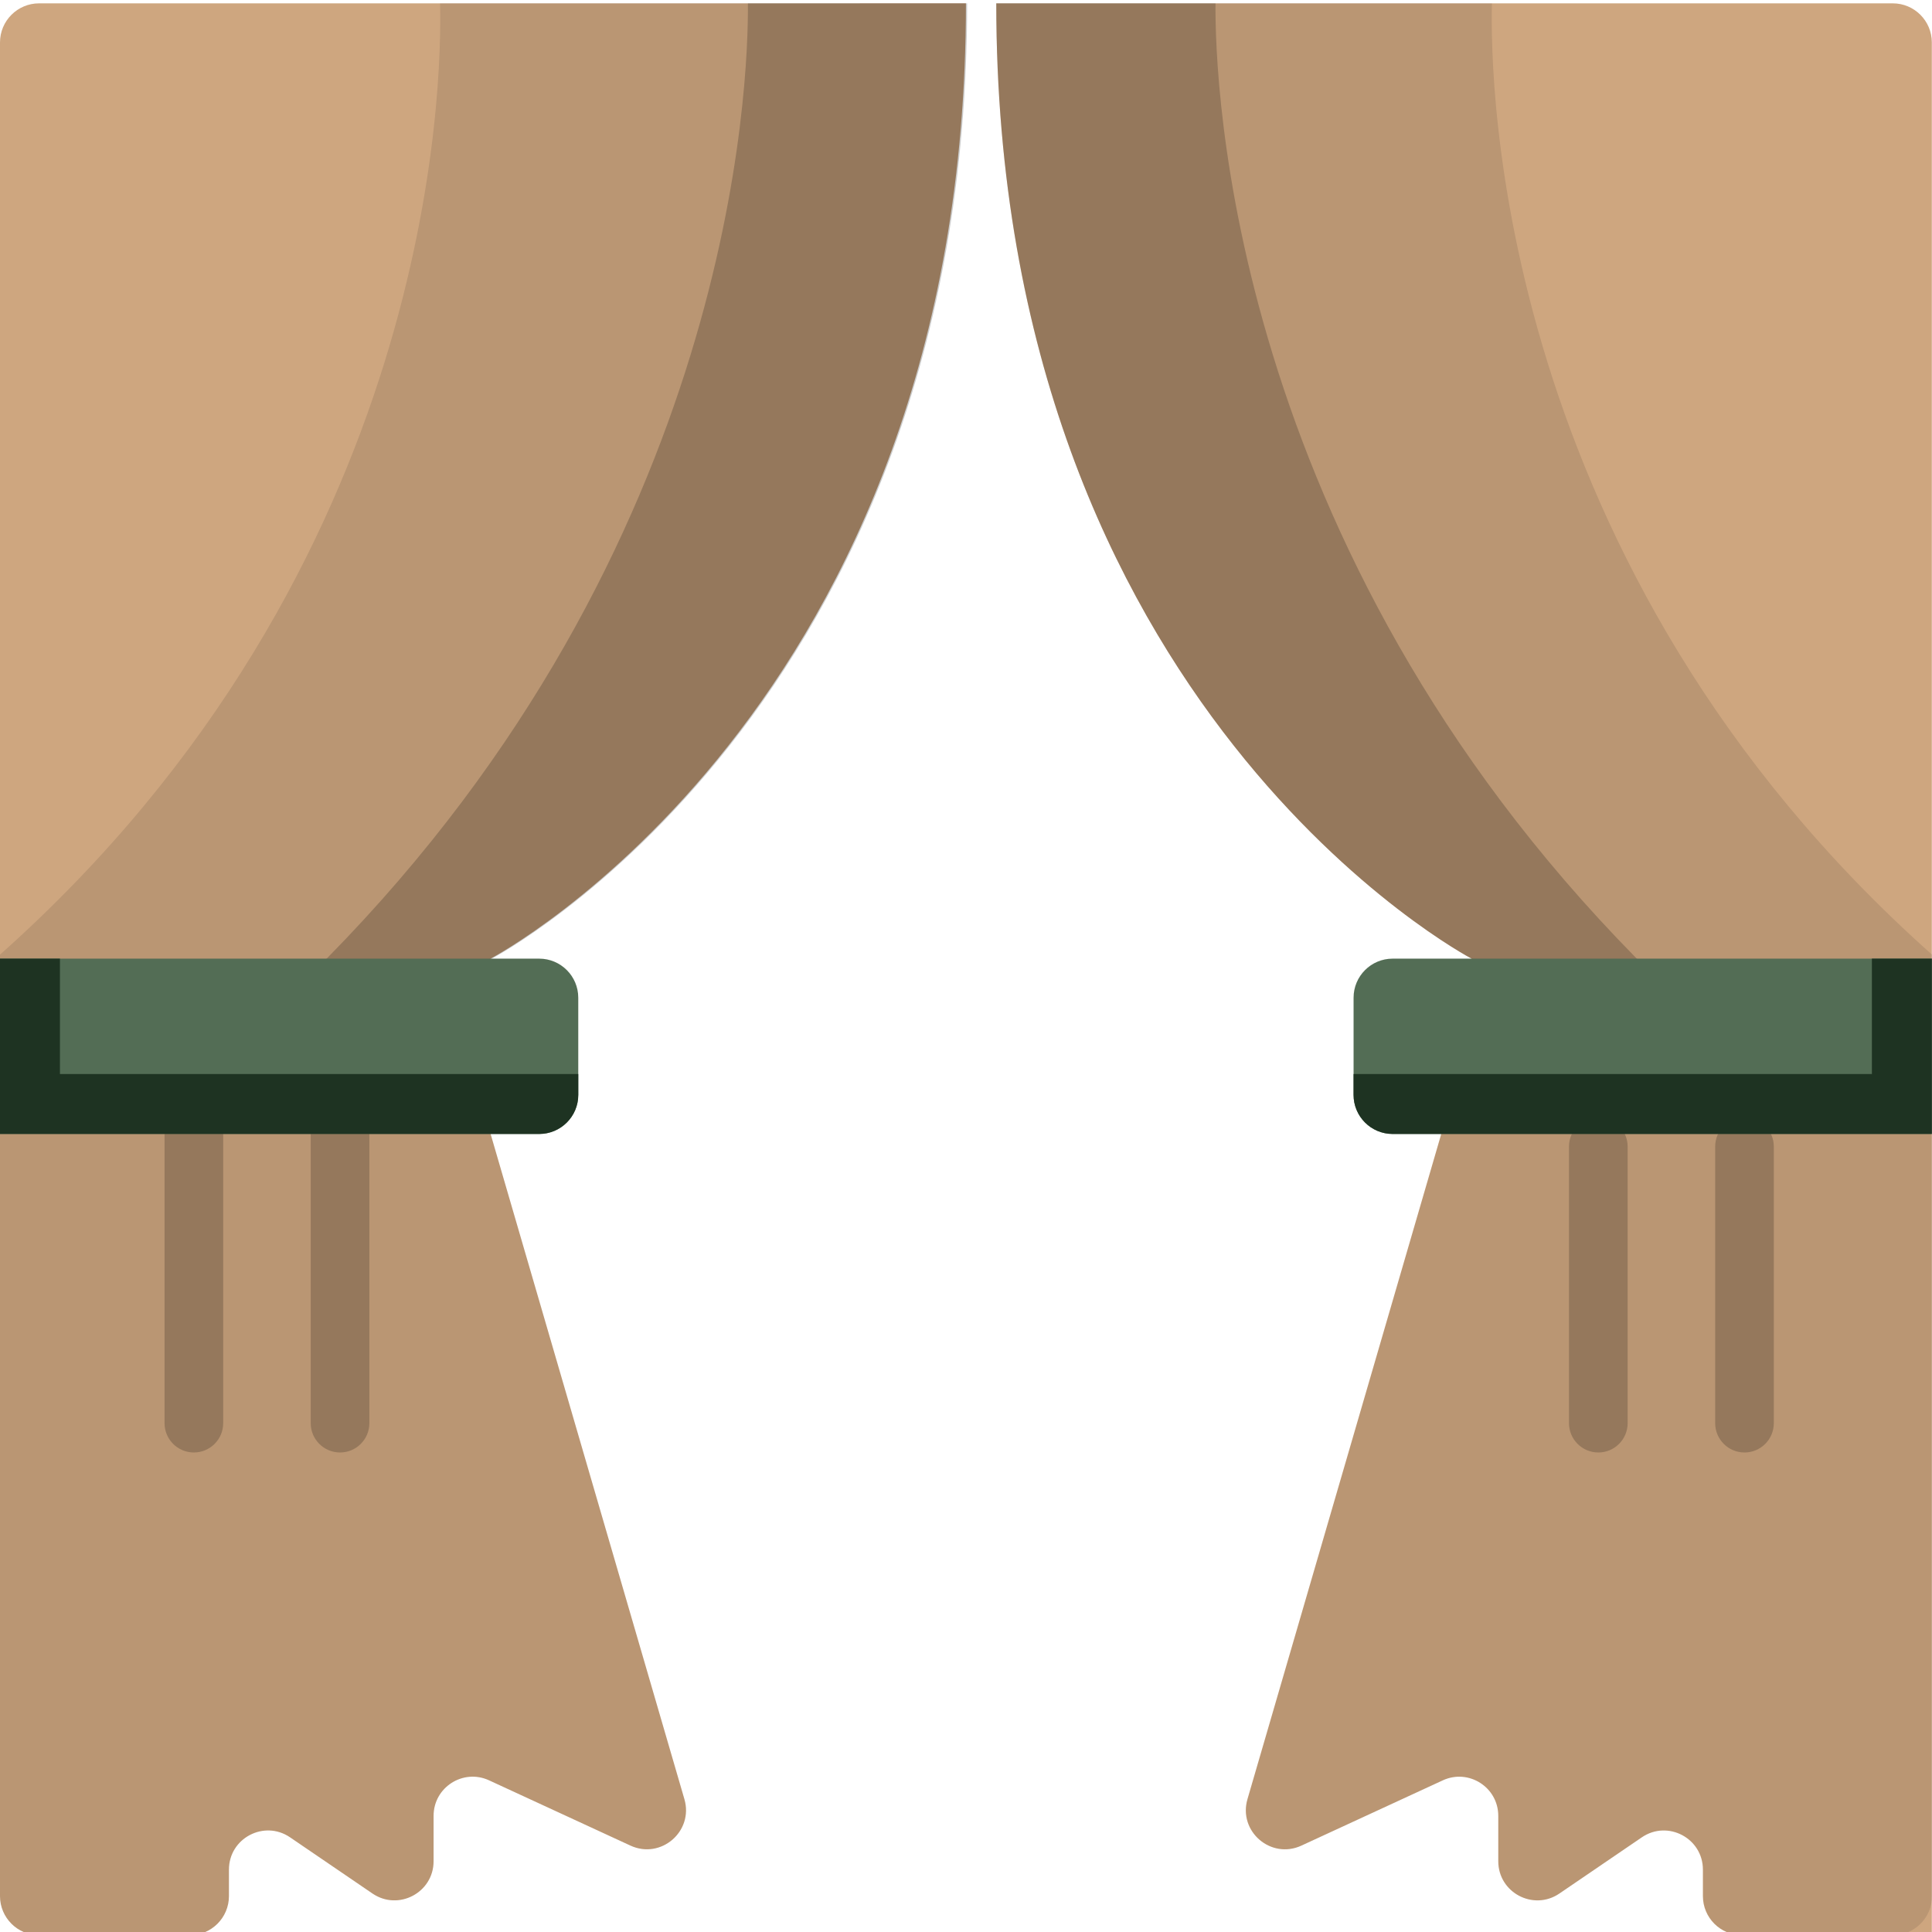
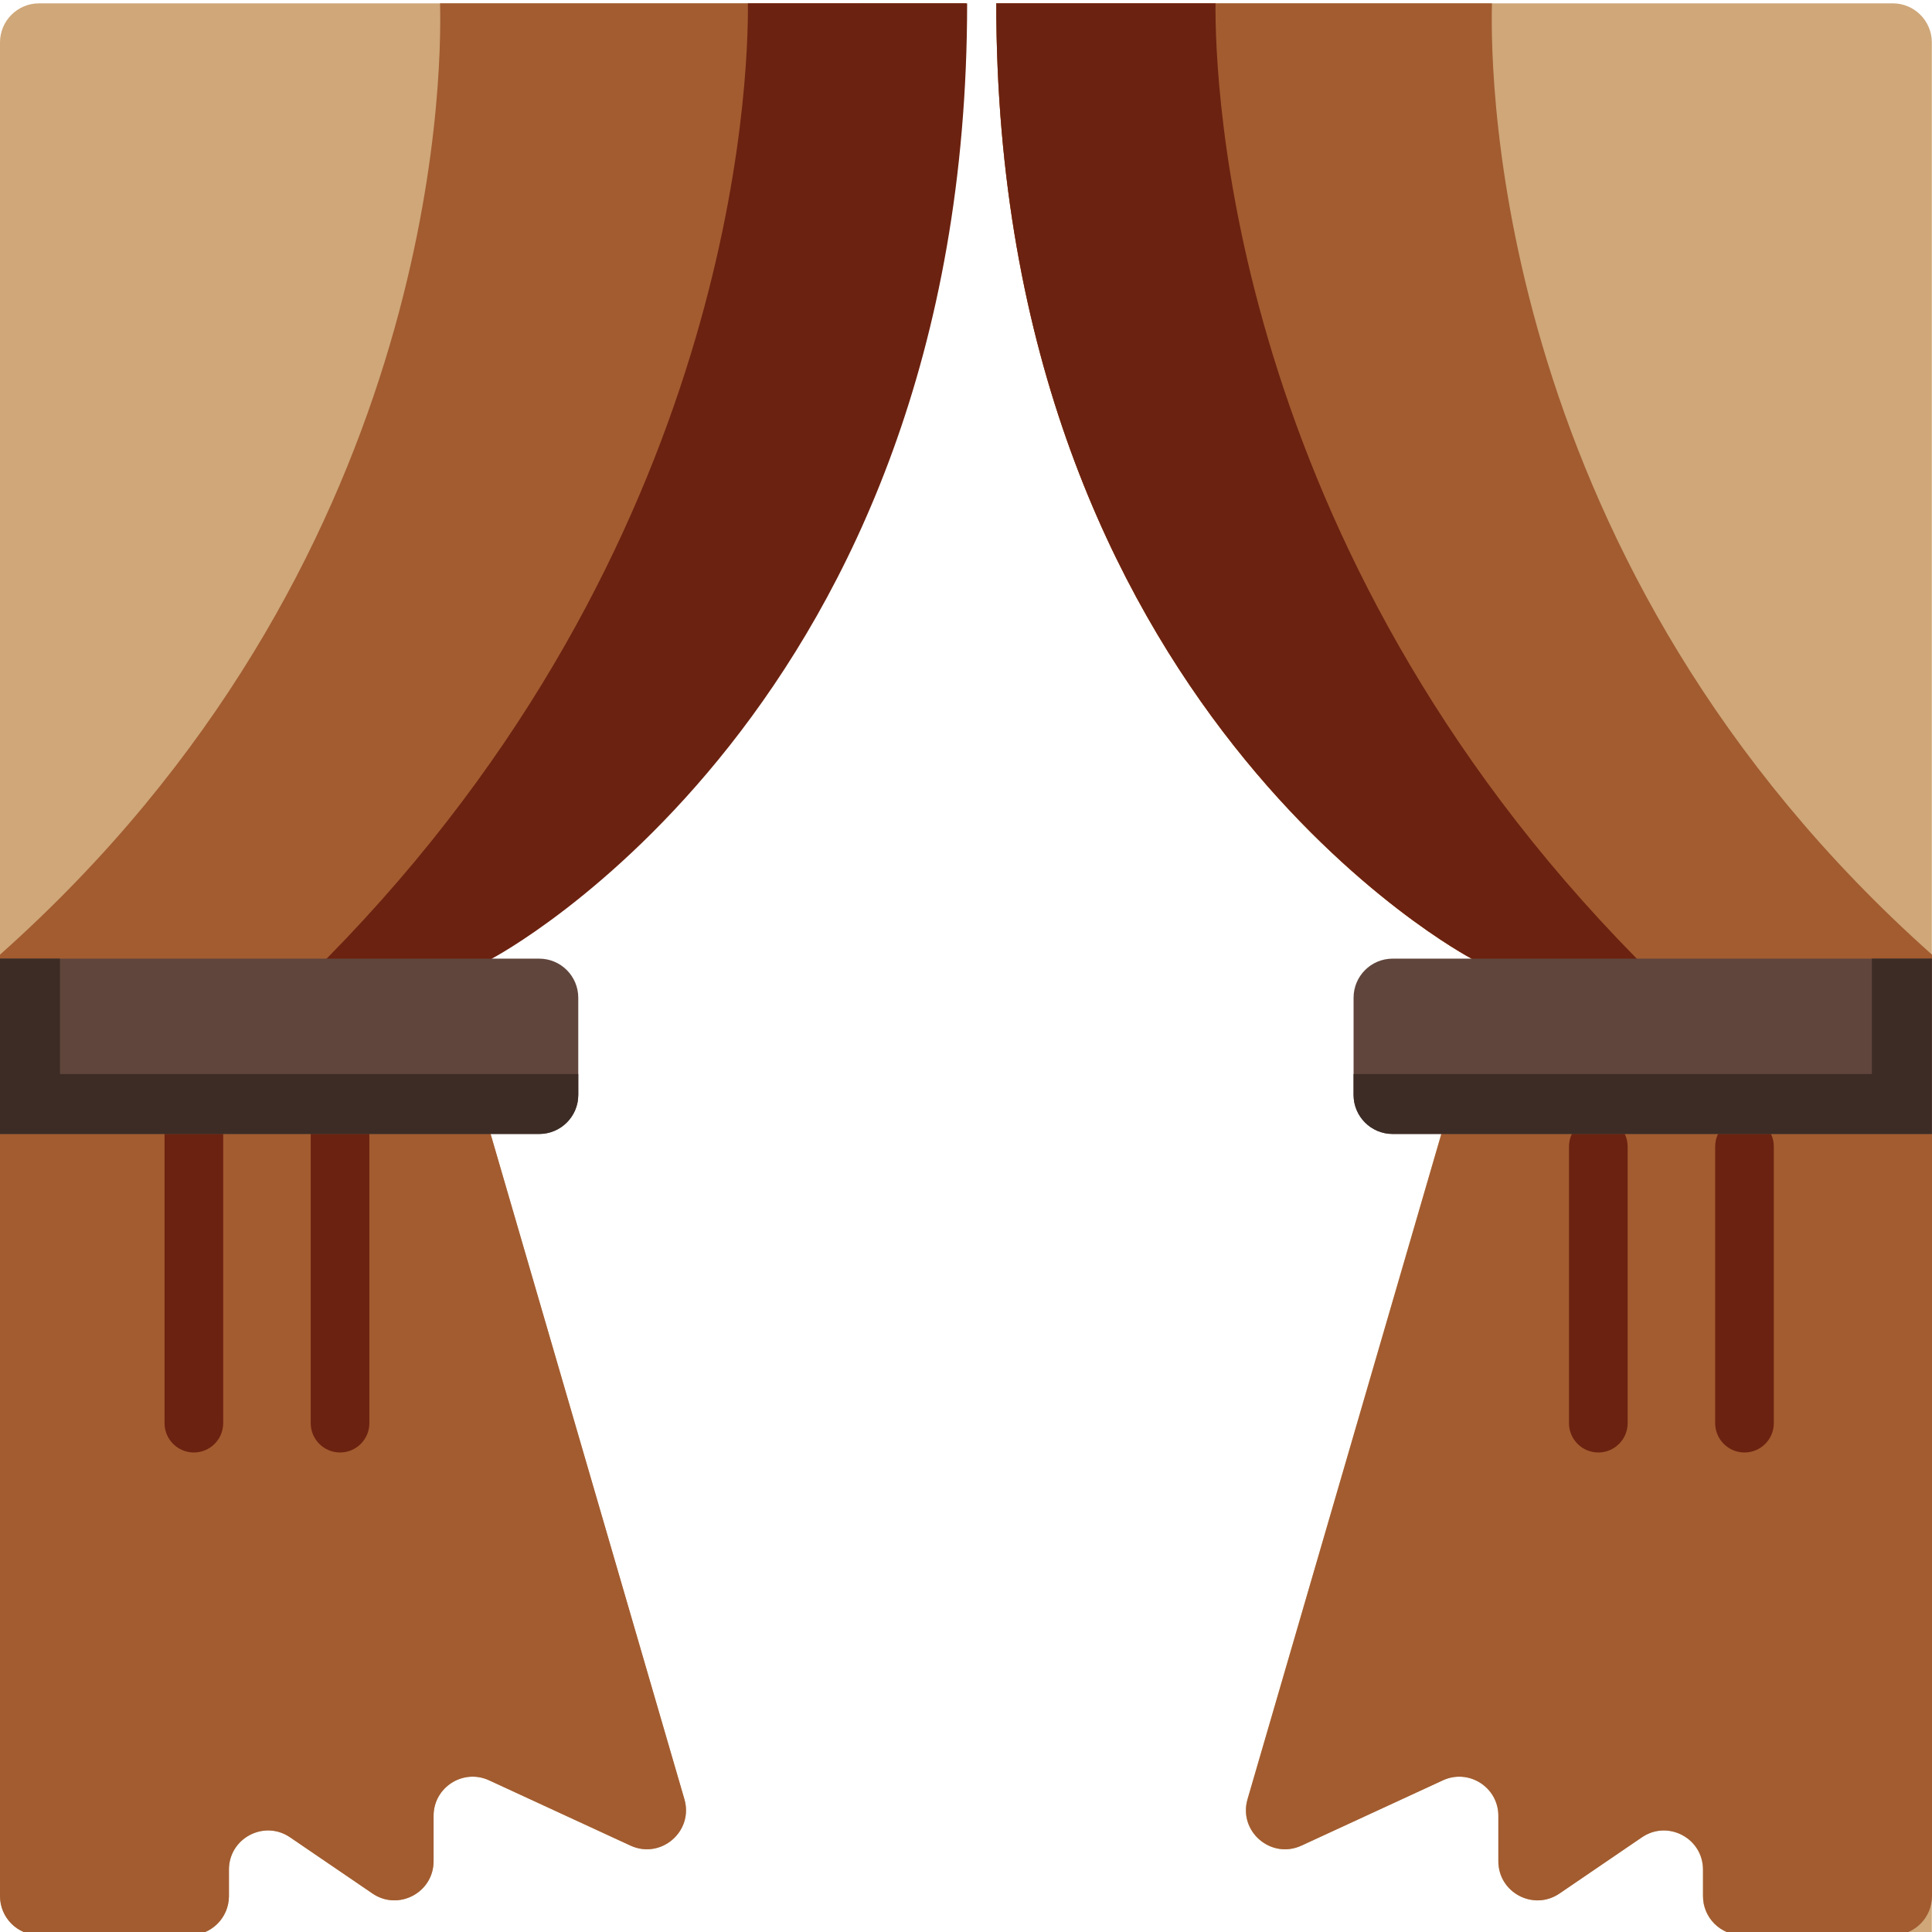
<svg xmlns="http://www.w3.org/2000/svg" version="1.1" id="Layer_1" x="0px" y="0px" width="288px" height="288px" viewBox="0 0 288 288" enable-background="new 0 0 288 288" xml:space="preserve">
+   <g>
+     <path fill="#CFA779" d="M148.513,0.498c0,105.276,70.854,142.406,70.854,142.406l-4.525,26.136l-28.889,99.16   c-1.398,4.799,3.498,9.016,8.038,6.922l21.08-9.73c3.862-1.782,8.27,1.038,8.27,5.291v6.766c0,4.682,5.242,7.453,9.11,4.815   l12.286-8.376c3.868-2.638,9.11,0.133,9.11,4.815v3.945c0,3.219,2.609,5.827,5.827,5.827h28.301V6.325   c0-3.219-2.609-5.827-5.827-5.827L148.513,0.498z" />
+     <path fill="#CFA779" d="M5.828,0.498C2.609,0.498,0,3.107,0,6.325v276.32c0,3.219,2.609,5.827,5.827,5.827H28.3   c3.219,0,5.827-2.609,5.827-5.827V278.7c0-4.682,5.242-7.453,9.11-4.815l12.286,8.376c3.868,2.638,9.11-0.133,9.11-4.815v-6.766   c0-4.253,4.409-7.073,8.27-5.291l21.08,9.73c4.539,2.095,9.435-2.122,8.038-6.922l-28.889-99.16v-26.136   c0,0,70.854-37.13,70.854-142.406L5.828,0.498L5.828,0.498z" />
+   </g>
  <g>
    <path fill="#536D55" d="M-286.289,72.409c-0.259,2.261-0.592,4.494-0.984,6.688c-1.316,7.36-3.337,14.3-5.651,20.55   c-16.488-24.127-44.604-29.805-44.604-29.805c0-14.467-6.968-23.608-13.011-28.814c-4.627-3.982-8.702-5.664-8.702-5.664   S-317.383,34.247-286.289,72.409z" />
    <path fill="#536D55" d="M-285.656,59.218v2.287c0,1.297-0.026,2.586-0.08,3.869c-0.1,2.373-0.286,4.72-0.552,7.034   c-31.095-38.161-72.952-37.044-72.952-37.044c0.559-1.669,0.931-3.337,1.144-4.986C-355.337,9.336-378.4-9.339-378.4-9.339   c28.88,3.398,49.284,13.855,63.658,26.287C-298.595,30.923-290.052,47.404-285.656,59.218z" />
  </g>
  <path fill="#1E3322" d="M-279.275,73.12l-7.732,6.303l-0.266-0.326l-2.886-3.544c-20.942-25.702-47.117-32.657-60.38-34.525  c-4.627-3.983-8.702-5.664-8.702-5.664c0.559-1.669,0.931-3.337,1.144-4.986c7.327,0.113,43.294,2.393,72.361,34.997  c1.117,1.25,2.221,2.54,3.311,3.882L-279.275,73.12z" />
  <path fill="#9F5D36" d="M-235.287-35.796c28.914,0,41.306,46.472,41.306,46.472l-0.173,0.425  c-7.021-2.846-14.587-5.199-22.544-6.968h-0.007V4.126C-216.611-17.925-235.287-35.796-235.287-35.796z" />
  <path fill="#CEA67F" d="M-145.17,64.484c0,23.782-25.377,30.264-59.496,19.846c-0.007-0.007-0.007-0.007-0.014-0.007  c1.217,4.109,2.4,8.576,3.464,13.27c1.337,5.884,2.473,12.14,3.218,18.556l-6.495-4.202l-39.219,25.39l-17.332-11.216v-0.007  l-21.886-14.168l-25.324,16.395c3.523-4.155,10.159-14.706,15.338-28.688v-0.007c3.005-8.111,5.511-17.385,6.635-27.239  c0.406-3.57,0.632-7.214,0.632-10.904v-2.287c-0.02-16.608-0.033-34.778,7.612-46.472c4.082-6.256,10.418-10.657,20.231-11.98  c-3.969-17.432-17.485-30.363-17.485-30.363c17.445,0,28.874,16.927,35.196,30.343c1.709,0.12,3.41,0.266,5.093,0.439  c6.283,0.632,12.399,1.629,18.303,2.952h0.007c7.958,1.768,15.524,4.122,22.544,6.968c11.449,4.62,21.454,10.524,29.386,17.286  C-152.483,38.867-145.17,51.413-145.17,64.484z" />
  <g enable-background="new    ">
    <path fill="#9F5D36" d="M-237.944,5.65c0,0-34.438,40.834-23.103,120.462l-21.886-14.168l-25.324,16.395   c3.523-4.155,10.159-14.706,15.338-28.688v-0.007c3.005-8.111,5.511-17.385,6.635-27.238c0.406-3.57,0.632-7.214,0.632-10.904   v-2.287c-0.02-16.608-0.033-34.778,7.612-46.472c4.082-6.256,10.418-10.657,20.231-11.98   c-3.969-17.432-17.485-30.363-17.485-30.363c17.445,0,28.874,16.927,35.196,30.343c1.709,0.12,3.41,0.266,5.093,0.439   L-237.944,5.65z" />
    <path fill="#9F5D36" d="M-201.216,97.592c-34.286-9.959-50.075-35.436-50.075-35.436c16.262,10.378,32.218,17.778,46.605,22.159   c0,0,0,0,0.007,0.007C-203.464,88.431-202.28,92.899-201.216,97.592z" />
  </g>
  <g>
    <path fill="#4D4D4D" d="M-209.828,33.27c-0.765,0-1.532-0.292-2.116-0.876c-1.695-1.695-3.949-2.629-6.347-2.629   c-2.397,0-4.651,0.933-6.347,2.63c-1.168,1.168-3.063,1.168-4.231,0c-1.169-1.168-1.169-3.062,0-4.231   c2.825-2.825,6.582-4.381,10.578-4.381c3.995,0,7.752,1.556,10.577,4.382c1.169,1.168,1.169,3.062,0,4.231   C-208.296,32.978-209.063,33.27-209.828,33.27z" />
    <path fill="#4D4D4D" d="M-168.97,33.27c-0.765,0-1.532-0.292-2.116-0.876c-1.695-1.695-3.949-2.629-6.347-2.629   s-4.652,0.933-6.347,2.629c-1.167,1.169-3.062,1.168-4.231,0s-1.169-3.062,0-4.231c2.825-2.825,6.581-4.382,10.577-4.382   c3.995,0,7.752,1.556,10.577,4.382c1.169,1.168,1.169,3.062,0,4.231C-167.438,32.978-168.204,33.27-168.97,33.27z" />
  </g>
  <g enable-background="new    ">
    <path fill="#9F5D36" d="M-169.936,67.688c-1.81,0-3.323-1.519-3.324-3.324c-0.002-1.831,1.549-3.368,3.385-3.323   c1.745,0.043,3.198,1.463,3.259,3.213C-166.552,66.095-168.093,67.688-169.936,67.688z" />
    <path fill="#9F5D36" d="M-151.986,63.699c-1.848,0-3.38-1.582-3.321-3.425c0.056-1.765,1.54-3.234,3.318-3.228   c1.732,0.005,3.216,1.396,3.321,3.128C-148.554,62.046-150.107,63.699-151.986,63.699z" />
  </g>
  <path fill="#EEE4D1" d="M-142.493,150.996c0,50.441-36.912,92.273-85.199,99.951c-5.212,0.825-10.564,1.257-16.016,1.257  c-55.9,0-101.215-45.315-101.215-101.208c0-8.656,1.084-17.911,3.131-27.378l19.646,12.718l13.889-8.995l25.324-16.395l12.751,8.258  l26.467,17.133l39.219-25.39l6.495,4.202v0.007l32.723,21.182l19.653-12.718C-143.577,133.086-142.493,142.34-142.493,150.996z" />
  <path fill="#CCC8C4" d="M-227.693,250.947c-5.212,0.825-10.564,1.257-16.016,1.257c-55.9,0-101.215-45.315-101.215-101.208  c0-8.656,1.084-17.911,3.131-27.378l19.646,12.718l13.889-8.995l25.324-16.395l12.752,8.258c0,0-35.908,91.195,42.483,131.737  C-227.698,250.941-227.693,250.941-227.693,250.947z" />
+   <path fill="#A25C30" enable-background="new    " d="M73.134,169.039v-26.136c0,0,70.854-37.13,70.854-142.406H65.597  C65.905,12.076,65.066,84.384,0,142.308v140.338c0,3.219,2.609,5.827,5.827,5.827H28.3c3.219,0,5.827-2.609,5.827-5.827V278.7  c0-4.682,5.242-7.453,9.11-4.815l12.286,8.376c3.868,2.638,9.11-0.133,9.11-4.815v-6.766c0-4.253,4.409-7.073,8.27-5.291l21.08,9.73  c4.539,2.095,9.435-2.122,8.038-6.922L73.134,169.039z" />
+   <path fill="#A25C30" enable-background="new    " d="M214.866,169.039l4.501-26.136c0,0-70.854-37.13-70.854-142.406h73.891  c-0.309,11.578,0.53,83.886,65.596,141.811v140.338c0,3.219-2.609,5.827-5.827,5.827H259.7c-3.219,0-5.827-2.609-5.827-5.827v-3.945  c0-4.682-5.242-7.453-9.11-4.815l-12.286,8.376c-3.868,2.638-9.11-0.133-9.11-4.815v-6.766c0-4.253-4.409-7.073-8.27-5.291  l-21.08,9.73c-4.539,2.095-9.435-2.122-8.038-6.922L214.866,169.039z" />
  <g>
-     <path fill="#CEA67F" d="M148.513,0.498c0,105.276,70.854,142.406,70.854,142.406l-4.525,26.136l-28.889,99.16   c-1.398,4.799,3.498,9.016,8.038,6.922l21.08-9.73c3.862-1.782,8.27,1.038,8.27,5.291v6.766c0,4.682,5.242,7.453,9.11,4.815   l12.286-8.376c3.868-2.638,9.11,0.133,9.11,4.815v3.945c0,3.219,2.609,5.827,5.827,5.827h28.301V6.325   c0-3.219-2.609-5.827-5.827-5.827L148.513,0.498z" />
-     <path fill="#CEA67F" d="M5.828,0.498C2.609,0.498,0,3.107,0,6.325v276.32c0,3.219,2.609,5.827,5.827,5.827h22.473   c3.219,0,5.827-2.609,5.827-5.827V278.7c0-4.682,5.242-7.453,9.11-4.815l12.286,8.376c3.868,2.638,9.11-0.133,9.11-4.815v-6.766   c0-4.253,4.409-7.073,8.27-5.291l21.08,9.73c4.539,2.095,9.435-2.122,8.038-6.922l-28.889-99.16v-26.136   c0,0,70.854-37.13,70.854-142.406L5.828,0.498L5.828,0.498z" />
-   </g>
-   <path opacity="0.1" enable-background="new    " d="M73.134,169.039v-26.136c0,0,70.854-37.13,70.854-142.406H65.597  C65.905,12.076,65.066,84.384,0,142.308v140.338c0,3.219,2.609,5.827,5.827,5.827h22.473c3.219,0,5.827-2.609,5.827-5.827V278.7  c0-4.682,5.242-7.453,9.11-4.815l12.286,8.376c3.868,2.638,9.11-0.133,9.11-4.815v-6.766c0-4.253,4.409-7.073,8.27-5.291l21.08,9.73  c4.539,2.095,9.435-2.122,8.038-6.922L73.134,169.039z" />
-   <path opacity="0.1" enable-background="new    " d="M214.866,169.039l4.501-26.136c0,0-70.854-37.13-70.854-142.406h73.891  c-0.309,11.578,0.53,83.886,65.596,141.811v140.338c0,3.219-2.609,5.827-5.827,5.827h-22.473c-3.219,0-5.827-2.609-5.827-5.827  v-3.945c0-4.682-5.242-7.453-9.11-4.815l-12.286,8.376c-3.868,2.638-9.11-0.133-9.11-4.815v-6.766c0-4.253-4.409-7.073-8.27-5.291  l-21.08,9.73c-4.539,2.095-9.435-2.122-8.038-6.922L214.866,169.039z" />
-   <g opacity="0.2">
-     <path d="M260.049,216.519c-2.414,0-4.371-1.957-4.371-4.371v-41.224c0-2.414,1.956-4.371,4.371-4.371   c2.414,0,4.371,1.957,4.371,4.371v41.224C264.42,214.562,262.463,216.519,260.049,216.519z" />
-   </g>
-   <g opacity="0.2">
-     <path d="M238.259,216.519c-2.414,0-4.371-1.957-4.371-4.371v-41.224c0-2.414,1.956-4.371,4.371-4.371s4.371,1.957,4.371,4.371   v41.224C242.629,214.562,240.673,216.519,238.259,216.519z" />
-   </g>
-   <g opacity="0.2">
-     <path d="M50.69,216.519c-2.414,0-4.371-1.957-4.371-4.371v-45.243c0-2.414,1.956-4.371,4.371-4.371s4.371,1.957,4.371,4.371v45.243   C55.06,214.562,53.104,216.519,50.69,216.519z" />
-   </g>
-   <g opacity="0.2">
-     <path d="M28.899,216.519c-2.414,0-4.371-1.957-4.371-4.371v-45.243c0-2.414,1.956-4.371,4.371-4.371s4.371,1.957,4.371,4.371   v45.243C33.27,214.562,31.313,216.519,28.899,216.519z" />
-   </g>
-   <g opacity="0.2">
-     <path d="M48.692,142.903l-18.047,9.768h42.67v-9.768c0,0,70.854-37.13,70.854-142.406h-32.68   C111.59,12.225,109.472,81.212,48.692,142.903z" />
-   </g>
-   <g opacity="0.2">
-     <path d="M243.99,142.903l18.047,9.768h-42.67v-9.768c0,0-70.854-37.13-70.854-142.406h32.681   C181.092,12.225,183.211,81.212,243.99,142.903z" />
+     <path fill="#6C2210" d="M260.049,216.519c-2.414,0-4.371-1.957-4.371-4.371v-41.224c0-2.414,1.956-4.371,4.371-4.371   c2.414,0,4.371,1.957,4.371,4.371v41.224C264.42,214.562,262.463,216.519,260.049,216.519z" />
  </g>
  <g>
-     <path fill="#536D55" d="M80.374,169.039H0v-26.136h80.374c3.219,0,5.827,2.609,5.827,5.827v14.48   C86.202,166.43,83.593,169.039,80.374,169.039z" />
-     <path fill="#536D55" d="M207.602,169.039h80.374v-26.136h-80.374c-3.219,0-5.827,2.609-5.827,5.827v14.48   C201.774,166.43,204.383,169.039,207.602,169.039z" />
+     <path fill="#6C2210" d="M238.259,216.519c-2.414,0-4.371-1.957-4.371-4.371v-41.224c0-2.414,1.956-4.371,4.371-4.371   s4.371,1.957,4.371,4.371v41.224C242.629,214.562,240.673,216.519,238.259,216.519z" />
  </g>
-   <path fill="#1E3322" d="M279.04,142.903v17.2h-77.266v3.108c0,3.219,2.609,5.827,5.827,5.827h80.374v-26.136h-8.935V142.903  L279.04,142.903z" />
-   <path fill="#1E3322" d="M8.936,142.903v17.2h77.266v3.108c0,3.219-2.609,5.827-5.827,5.827H0v-26.136h8.935V142.903z" />
+   <g>
+     <path fill="#6C2210" d="M50.69,216.519c-2.414,0-4.371-1.957-4.371-4.371v-45.243c0-2.414,1.956-4.371,4.371-4.371   s4.371,1.957,4.371,4.371v45.243C55.06,214.562,53.104,216.519,50.69,216.519z" />
+   </g>
+   <g>
+     <path fill="#6C2210" d="M28.899,216.519c-2.414,0-4.371-1.957-4.371-4.371v-45.243c0-2.414,1.956-4.371,4.371-4.371   s4.371,1.957,4.371,4.371v45.243C33.27,214.562,31.313,216.519,28.899,216.519z" />
+   </g>
+   <g>
+     <path fill="#6C2210" d="M48.692,142.903l-18.047,9.768h42.67v-9.768c0,0,70.854-37.13,70.854-142.406h-32.68   C111.59,12.225,109.472,81.212,48.692,142.903z" />
+   </g>
+   <g>
+     <path fill="#6C2210" d="M243.99,142.903l18.047,9.768h-42.67v-9.768c0,0-70.854-37.13-70.854-142.406h32.681   C181.092,12.225,183.211,81.212,243.99,142.903z" />
+   </g>
+   <g>
+     <path fill="#60453C" d="M80.374,169.039H0v-26.136h80.374c3.219,0,5.827,2.609,5.827,5.827v14.48   C86.202,166.43,83.593,169.039,80.374,169.039z" />
+     <path fill="#60453C" d="M207.602,169.039h80.374v-26.136h-80.374c-3.219,0-5.827,2.609-5.827,5.827v14.48   C201.774,166.43,204.383,169.039,207.602,169.039z" />
+   </g>
+   <path fill="#3C2C25" d="M279.04,142.903v17.2h-77.266v3.108c0,3.219,2.609,5.827,5.827,5.827h80.374v-26.136h-8.935V142.903  L279.04,142.903z" />
+   <path fill="#3C2C25" d="M8.936,142.903v17.2h77.266v3.108c0,3.219-2.609,5.827-5.827,5.827H0v-26.136h8.935L8.936,142.903  L8.936,142.903z" />
</svg>
